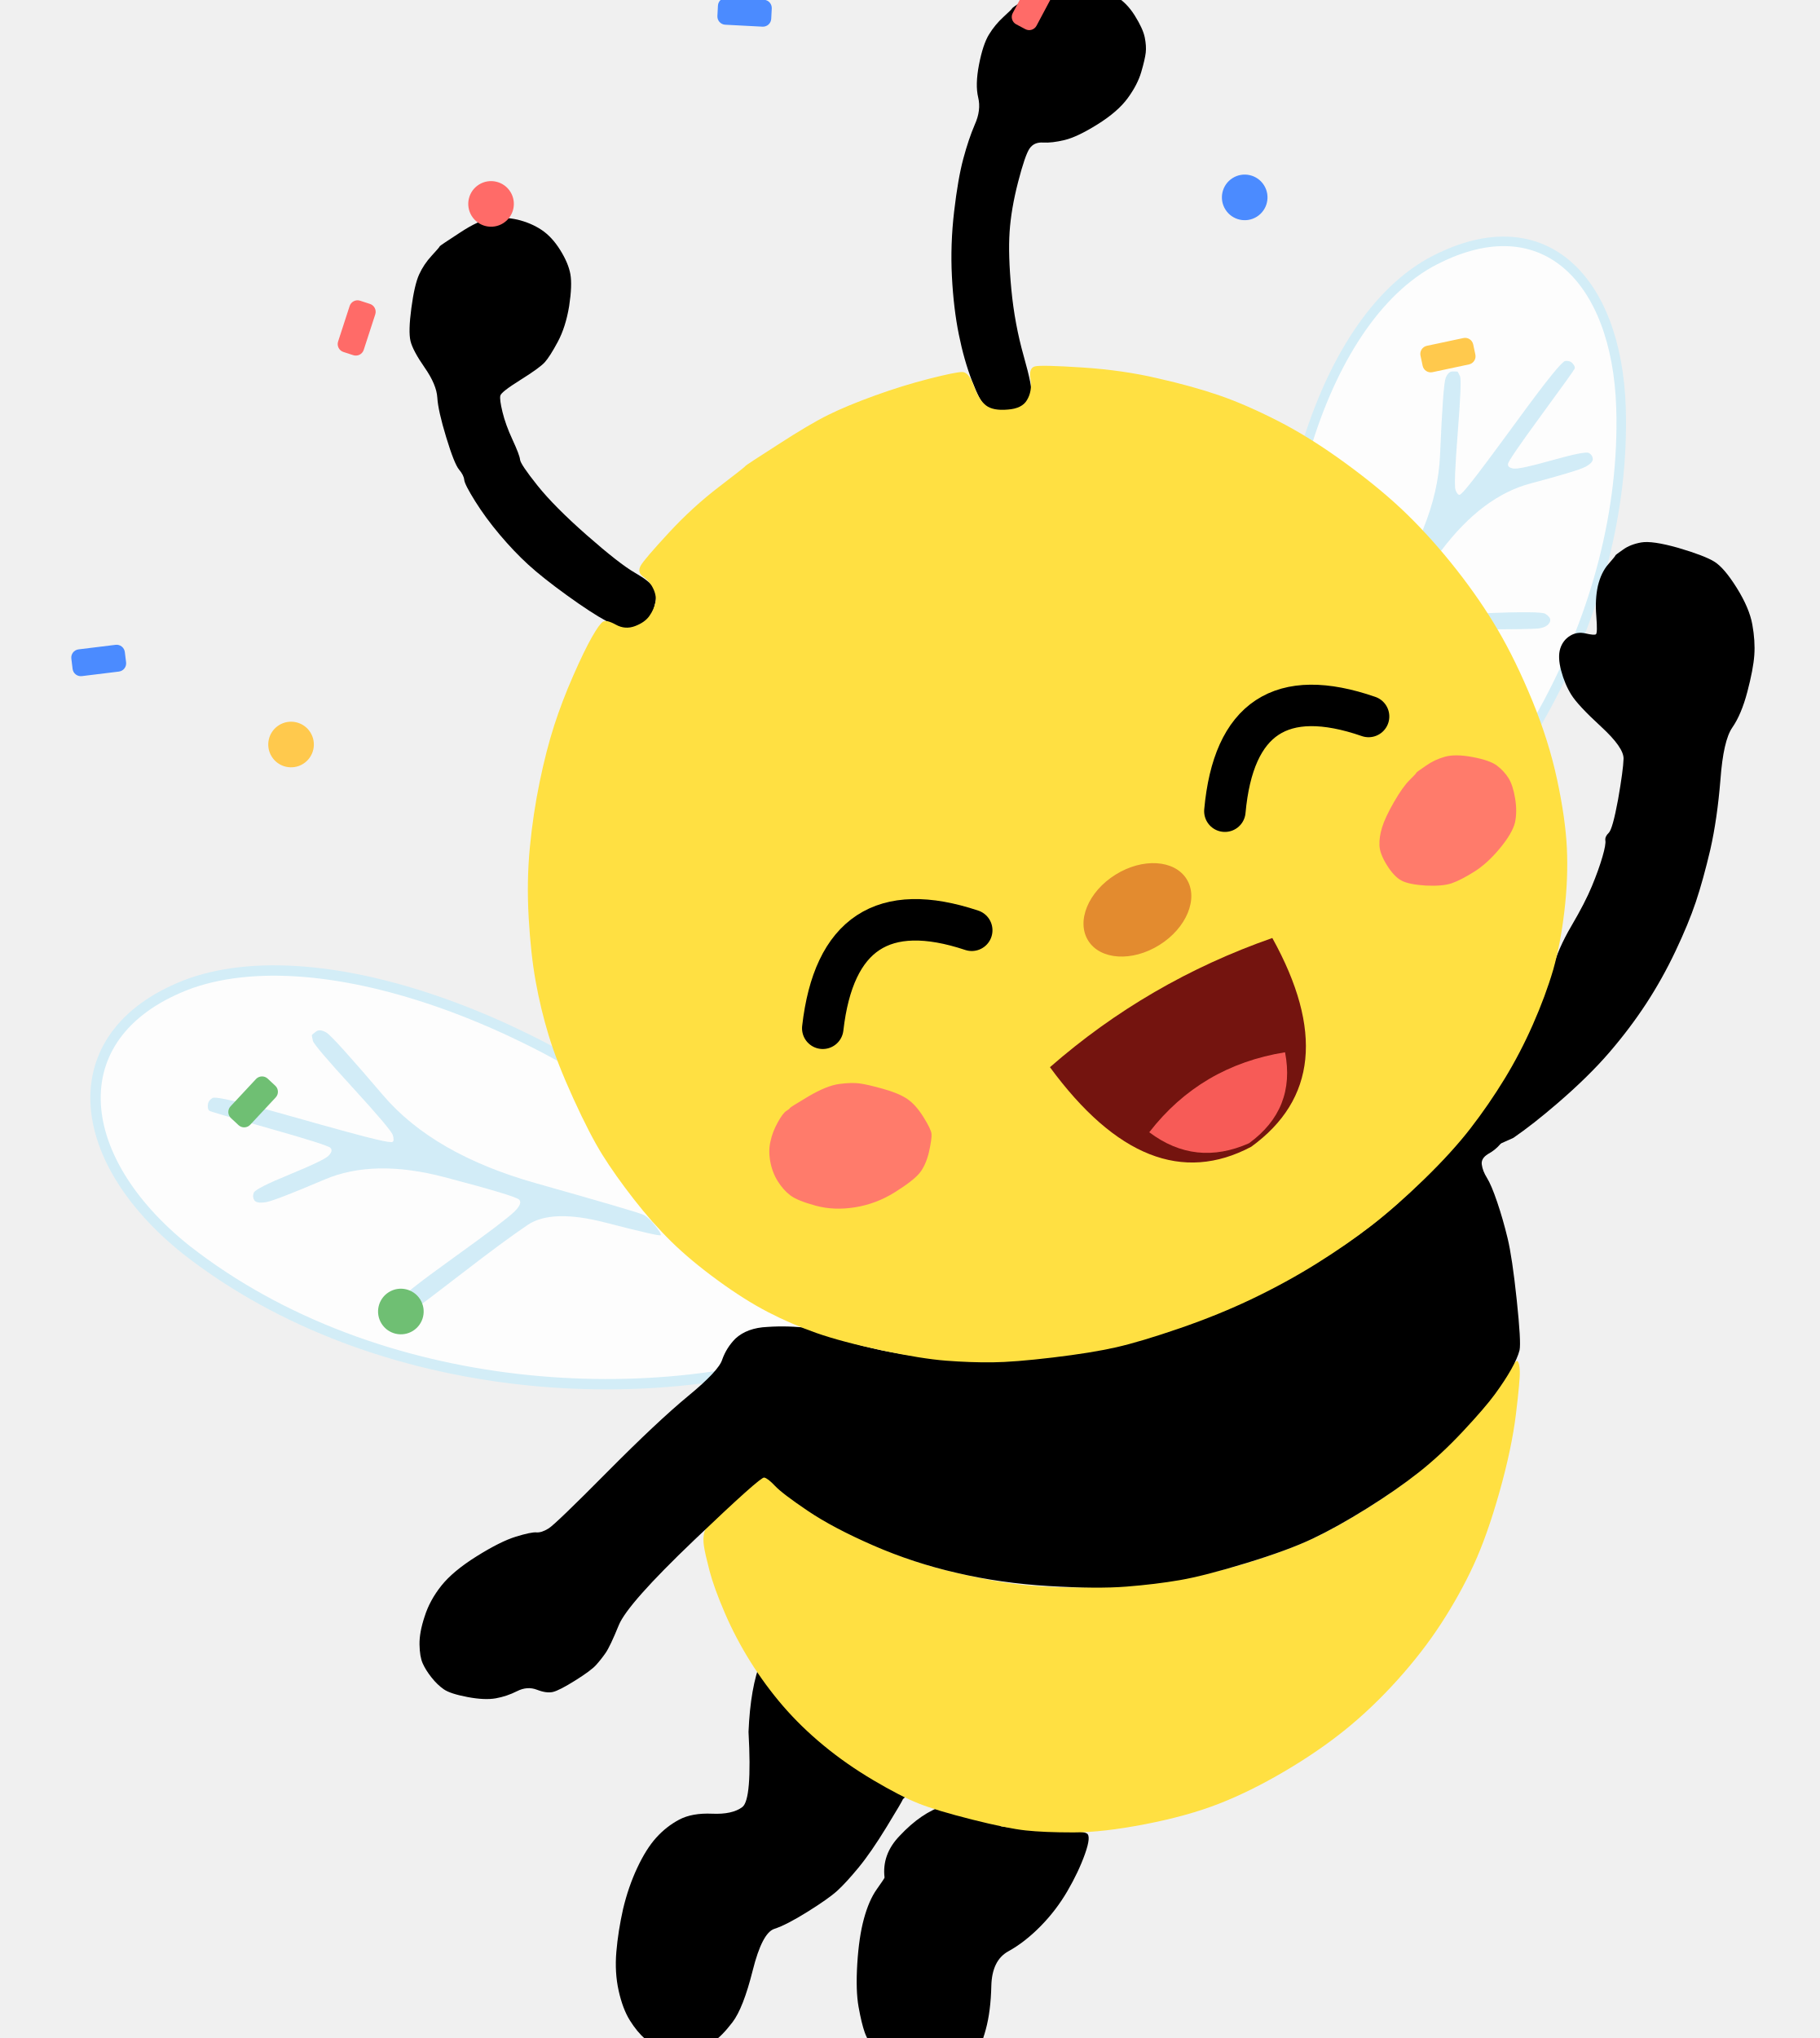
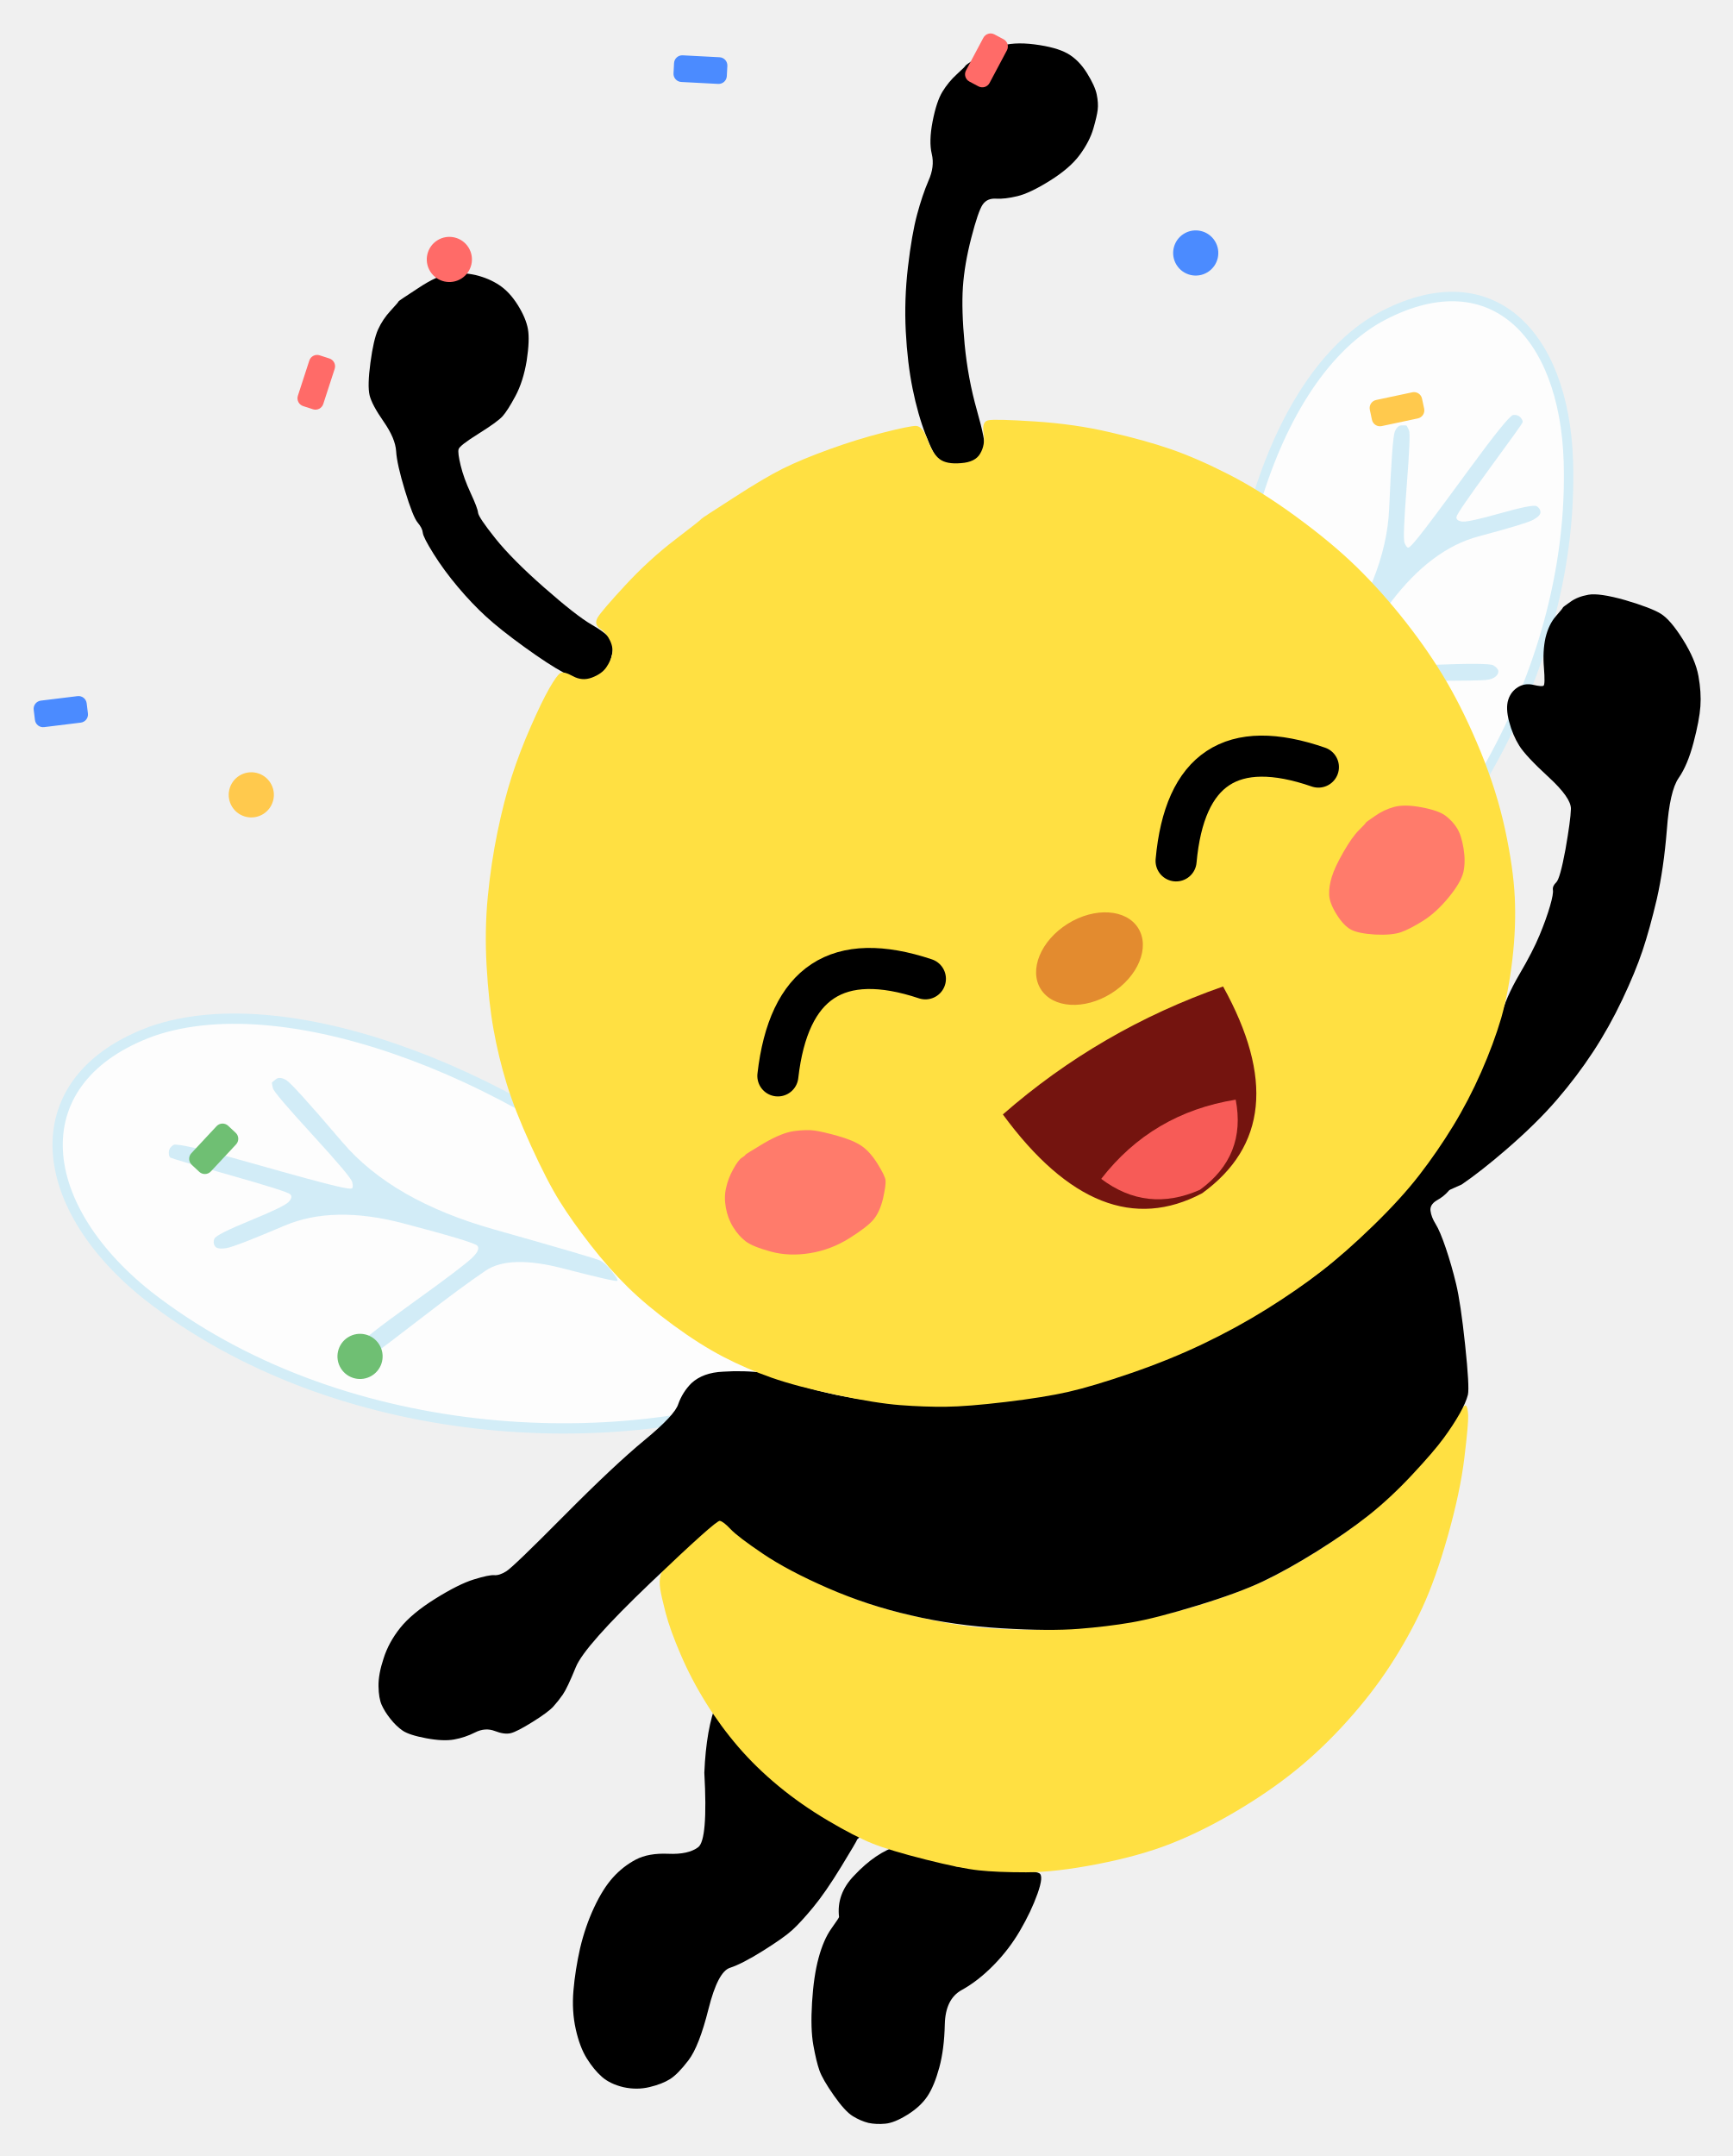
- <svg xmlns="http://www.w3.org/2000/svg" viewBox="128 122 878 983" fill="none" shape-rendering="geometricPrecision">
+ <svg xmlns="http://www.w3.org/2000/svg" viewBox="146 94 844 1050" fill="none" shape-rendering="geometricPrecision">
  <g id="cheer-bee-character" transform="rotate(-32 650 620)" stroke-linejoin="round" stroke-linecap="round">
    <g id="cheer-wing-left" data-pivot="431 640">
      <path d="M472 686 C380 668 268 590 228 480 C204 412 232 358 298 372 C368 388 442 490 468 588 C479 632 480 664 472 686 Z" fill="#FFFFFF" fill-opacity=".88" stroke="#D3EDF7" stroke-width="5" />
      <path d="M334.2 424.2 Q334.5 424 336.8 423.8 Q339 423.5 340.8 426.8 Q342.5 430 348 467 Q353.5 504 388 542 Q422.5 580 424 582.5 Q425.5 585 426 590 Q426.5 595 425.8 595.2 Q425 595.5 406.5 576 Q388 556.5 374 557 Q360 557.5 335 560 Q310 562.5 306.5 562.5 Q303 562.5 301.2 561.2 Q299.5 560 299.5 558.5 Q299.5 557 301.8 555.2 Q304 553.5 335 551.5 Q366 549.5 371.8 548.2 Q377.5 547 377 544.5 Q376.5 542 352.2 516.2 Q328 490.5 302.5 486.5 Q277 482.5 272.8 480.8 Q268.5 479 268.5 477 Q268.5 475 270.2 473.8 Q272 472.5 289.5 475.5 Q307 478.5 310.2 477.8 Q313.5 477 313 475 Q312.5 473 293 451.5 Q273.5 430 273 429 Q272.5 428 273.8 426.2 Q275 424.5 277.5 424.5 Q280 424.5 304.2 451.2 Q328.5 478 333.8 483.2 Q339 488.5 340 488.5 Q341 488.5 341.8 485.8 Q342.5 483 337.5 456 Q332.5 429 333.2 426.8 Q334 424.5 334.2 424.2 Z" fill="#CDEAF6" fill-opacity=".9" />
    </g>
    <g id="cheer-wing-right" data-pivot="916 662">
      <g transform="translate(-42 38) rotate(26 916 662) scale(0.92)">
        <path d="M888 706 C972 660 1046 560 1054 452 C1059 384 1024 340 962 366 C898 394 856 508 862 606 C865 652 874 686 888 706 Z" fill="#FFFFFF" fill-opacity=".88" stroke="#D3EDF7" stroke-width="5" />
        <g transform="translate(1305 0) scale(-1 1)">
          <path d="M334.2 424.2 Q334.5 424 336.8 423.8 Q339 423.5 340.8 426.8 Q342.5 430 348 467 Q353.5 504 388 542 Q422.5 580 424 582.5 Q425.5 585 426 590 Q426.5 595 425.8 595.2 Q425 595.5 406.5 576 Q388 556.5 374 557 Q360 557.5 335 560 Q310 562.5 306.5 562.5 Q303 562.5 301.2 561.2 Q299.5 560 299.5 558.5 Q299.5 557 301.8 555.2 Q304 553.5 335 551.5 Q366 549.5 371.8 548.2 Q377.5 547 377 544.5 Q376.5 542 352.2 516.2 Q328 490.5 302.5 486.5 Q277 482.5 272.8 480.8 Q268.5 479 268.5 477 Q268.5 475 270.2 473.8 Q272 472.5 289.5 475.5 Q307 478.5 310.2 477.8 Q313.5 477 313 475 Q312.5 473 293 451.5 Q273.5 430 273 429 Q272.5 428 273.8 426.2 Q275 424.5 277.5 424.5 Q280 424.5 304.2 451.2 Q328.5 478 333.8 483.2 Q339 488.5 340 488.5 Q341 488.5 341.8 485.8 Q342.5 483 337.5 456 Q332.5 429 333.2 426.8 Q334 424.5 334.2 424.2 Z" fill="#CDEAF6" fill-opacity=".9" />
        </g>
      </g>
    </g>
    <g id="cheer-leg-back" data-pivot="352 803">
      <path d="M372 788 Q362 789 360 800 Q359 813 362 826 Q365 840 370 853 Q374.5 864 379 873.5 Q383.5 882 384 885 Q384 887.5 380.8 887.8 Q380 888.5 367 895 Q354 901.5 345 904.5 Q336 907.5 330.5 908.5 Q325 909.5 313 909.5 Q301 909.5 295 908 Q289 906.5 275.5 919.5 Q262 932.5 254 935.5 Q246 938.5 241.5 938.5 Q237 938.5 231 936.5 Q225 934.5 220.2 929.8 Q215.5 925 214 920 Q212.5 915 212.5 908.5 Q212.5 902 215.5 893.5 Q218.5 885 224.5 877 Q230.5 869 238.2 861.2 Q246 853.5 254.5 848 Q263 842.5 270 840.5 Q277 838.5 284 839 Q291 839.5 299 845 Q307 850.5 313 850 Q319 849.5 334.8 820.8 Q347 803 358 795 Q364 790 372 788 Z" fill="#000000" />
    </g>
    <g id="cheer-antenna-left" data-pivot="574 334">
      <path d="M588.2 134.2 Q588.5 134 599.8 133.8 Q611 133.5 616.5 136 Q622 138.5 626.8 143.2 Q631.5 148 634 153.5 Q636.5 159 636.5 166.5 Q636.5 174 634.5 179 Q632.5 184 625.8 191.8 Q619 199.5 612 203.5 Q605 207.5 601.5 208.5 Q598 209.5 587 209.5 Q576 209.5 574.8 210.8 Q573.5 212 571.5 218 Q569.5 224 568.5 232 Q567.5 240 566.5 242 Q565.5 244 567 257 Q568.5 270 574.5 290 Q580.5 310 584.5 317.5 Q588.5 325 588.5 328.5 Q588.5 332 585.2 335.2 Q582 338.5 579.5 339.5 Q577 340.5 573.5 340.5 Q570 340.5 567.2 338.8 Q564.5 337 560.5 330 Q556.5 323 551 309.5 Q545.5 296 543 287 Q540.5 278 539 267.5 Q537.5 257 537.5 247.5 Q537.5 238 538.5 236 Q539.5 234 539 230.5 Q538.5 227 542 214 Q545.5 201 548.5 195.5 Q551.5 190 551 180 Q550.5 170 552 165.5 Q553.5 161 560.8 152.2 Q568 143.5 572.5 140.5 Q577 137.5 582.5 136 Q588 134.5 588.2 134.2 Z" fill="#000000" />
    </g>
    <g id="cheer-antenna-right" data-pivot="787 342">
      <path d="M883.2 183.2 Q883.5 183 889.2 182.8 Q895 182.5 902 184 Q909 185.5 917.2 192.2 Q925.5 199 928.5 204.5 Q931.5 210 931.5 217.5 Q931.5 225 930 229 Q928.5 233 926.5 235.5 Q924.5 238 919.8 242.2 Q915 246.5 907.5 249.5 Q900 252.5 888.5 252.5 Q877 252.5 871 250.5 Q865 248.5 861.5 246 Q858 243.5 854.5 245 Q851 246.5 841.2 255.8 Q831.5 265 825 274 Q818.5 283 811 298 Q803.5 313 799 328.5 Q794.5 344 792.2 346.2 Q790 348.5 787 349 Q784 349.5 780 348 Q776 346.5 773.8 344.2 Q771.5 342 770.5 339 Q769.5 336 771.5 325.5 Q773.5 315 778 303 Q782.5 291 790 277.5 Q797.5 264 807.5 251.5 Q817.5 239 824.8 232.2 Q832 225.5 838.2 221.2 Q844.5 217 846.5 211 Q848.5 205 855.2 197.8 Q862 190.5 867 188 Q872 185.5 877.5 184.5 Q883 183.5 883.2 183.2 Z" fill="#000000" />
    </g>
    <g id="cheer-leg-front" data-pivot="414 932">
      <path d="M353.2 915.2 Q358 905 370 902 Q385 898 396 901 Q404 903 410 910 Q414 916 414 924 Q425 933.5 435.5 940 Q446 946.5 447.2 948.8 Q448.5 951 441.2 956.8 Q434 962.5 424.5 967.5 Q415 972.5 404.5 975 Q394 977.5 385 977 Q376 976.5 369.2 986.8 Q362.5 997 355.8 1003.2 Q349 1009.5 343.5 1012 Q338 1014.5 330.5 1014.5 Q323 1014.5 319 1012.5 Q315 1010.5 312.2 1007.8 Q309.5 1005 307.5 1001 Q305.5 997 305 987.5 Q304.5 978 305.5 973.5 Q306.5 969 309.5 961.5 Q312.5 954 320 943.5 Q327.5 933 334.2 926.8 Q341 920.5 347 918 Q353 915.5 353.2 915.2 Z" fill="#000000" />
    </g>
    <g id="cheer-body">
      <path d="M400.2 720.2 Q400.5 720 403.2 719.8 Q406 719.5 406.8 720.2 Q407.5 721 410 730 Q412.5 739 418.5 751 Q424.5 763 435.5 779 Q446.5 795 460.8 809.2 Q475 823.5 485.5 831.5 Q496 839.5 506.5 846 Q517 852.5 531 859.5 Q545 866.5 558 871.5 Q571 876.5 587 880.5 Q603 884.5 615 886 Q627 887.5 645 887.5 Q663 887.5 678 885.5 Q693 883.5 709.5 878.5 Q726 873.5 735 869 Q744 864.5 744.2 865.8 Q744.5 867 742.5 870.5 Q740.5 874 730 887 Q719.5 900 703.2 914.8 Q687 929.5 674 938 Q661 946.5 646 953.5 Q631 960.5 613.5 965.5 Q596 970.5 579.5 972.5 Q563 974.5 544 974 Q525 973.5 509 970.5 Q493 967.5 473.5 960 Q454 952.5 442 945 Q430 937.5 423 932 Q416 926.5 403.8 913.8 Q391.5 901 386 893.5 Q380.5 886 373.5 872.5 Q366.5 859 362 845.5 Q357.5 832 355.5 819 Q353.5 806 353.5 792.5 Q353.5 779 355.5 766 Q357.5 753 360 745 Q362.5 737 364 733.5 Q365.5 730 367.8 727.8 Q370 725.5 385 723 Q400 720.5 400.2 720.2 Z" fill="#FFE042" />
      <path d="M800 751 Q806 761 799 769 Q793 774 785 773.5 Q781 773.5 779.8 776.2 Q778.5 779 778.5 783 Q778.5 787 776.5 795.5 Q774.5 804 771.5 813 Q768.5 822 759.5 840.5 Q750.5 859 747.8 861.8 Q745 864.5 739.5 867.5 Q734 870.5 726.5 873.5 Q719 876.5 704 880.5 Q689 884.5 675.5 886 Q662 887.5 645 887.5 Q628 887.5 615 886 Q602 884.5 581.5 879 Q561 873.5 550 869 Q539 864.5 526.5 858 Q514 851.5 495 838 Q476 824.5 460.8 809.2 Q445.5 794 433.5 776.5 Q421.5 759 415.5 745.5 Q409.5 732 408.5 727 Q407.5 722 406.2 720.8 Q405 719.5 361.5 728.5 Q318 737.5 309 744 Q300 750.5 296.5 752 Q293 753.5 289.5 754.5 Q286 755.5 277 755.5 Q268 755.5 265 754.5 Q262 753.5 259 749.5 Q256 745.5 250.5 745 Q245 744.5 240 742.5 Q235 740.5 228.8 734.8 Q222.5 729 221 725.5 Q219.5 722 219 717.5 Q218.5 713 219 709.5 Q219.5 706 222.5 701 Q225.5 696 231.8 690.8 Q238 685.5 246.5 682.5 Q255 679.5 268.5 679.5 Q282 679.5 289.5 681.5 Q297 683.5 299 685 Q301 686.5 305 686.5 Q309 686.5 343 678.5 Q377 670.5 396 668 Q415 665.5 419.2 661.8 Q424 658 430 656.6 Q437.5 655.2 446 660 Q455 664.8 462.8 671.2 Q473.5 686 486.8 698.8 Q500 711.5 517 723 Q534 734.5 553.5 744 Q573 753.5 594.5 760 Q616 766.5 637 770 Q658 773.5 681.5 774 Q705 774.5 722 772.5 Q739 770.5 759 765.5 Q779 760.5 800 751 Z" fill="#000000" />
      <g id="cheer-arm-wave" data-pivot="800 762">
        <path d="M786 757 L800 751 Q821 741.5 836 731.5 Q851 721.5 858.5 714.5 Q866 707.5 877.5 701.5 Q889 695.5 896 690.5 Q903 685.5 907.8 681.2 Q912.5 677 913.2 675.2 Q914 673.5 916.5 673 Q919 672.5 928.8 661.8 Q938.5 651 941.5 646.5 Q944.5 642 940.5 627.5 Q936.5 613 936.5 607 Q936.5 601 938.5 594.5 Q940.5 588 943.8 585.2 Q947 582.5 951 582.5 Q955 582.5 958 585.5 Q961 588.5 962 588.5 Q963 588.5 966.8 581.2 Q970.5 574 975.2 569.2 Q980 564.5 985 563 Q990 561.5 990.2 561.2 Q990.5 561 994.8 560.8 Q999 560.5 1004 562.5 Q1009 564.5 1017.8 574.2 Q1026.5 584 1029 589 Q1031.5 594 1031.5 605.5 Q1031.5 617 1028.5 624.5 Q1025.5 632 1021.5 637.5 Q1017.5 643 1009.2 650.8 Q1001 658.5 994 661.5 Q987 664.5 975.8 679.8 Q964.5 695 953.8 705.8 Q943 716.5 934.5 723.5 Q926 730.5 913.5 738.5 Q901 746.5 888 752.5 Q875 758.5 860.5 763 Q846 767.5 826.5 770.5 Q810.9 772.9 799.5 773.38 L786 771.5 Z" fill="#000000" />
      </g>
      <path d="M657.2 302.2 Q657.5 302 675.8 301.8 Q694 301.5 704 302.5 Q714 303.5 728 306.5 Q742 309.5 754.5 313.5 Q767 317.5 769.8 319.2 Q772.5 321 771 328 Q769.5 335 771 339 Q772.5 343 778.8 346.2 Q785 349.5 789.2 347.2 Q793.5 345 795.8 339.8 Q798 334.5 801 335.5 Q804 336.5 820 348 Q836 359.5 848.2 371.8 Q860.5 384 869 394.5 Q877.5 405 886.5 420 Q895.5 435 903.5 455 Q911.5 475 915.5 491.5 Q919.5 508 921.5 526.5 Q923.5 545 923 562 Q922.5 579 919 599.5 Q915.5 620 909 638 Q902.5 656 895.5 668.5 Q888.5 681 878.5 693.5 Q868.5 706 858.8 714.8 Q849 723.5 836.5 732 Q824 740.5 811 747 Q798 753.5 784.5 758.5 Q771 763.5 752.5 767.5 Q734 771.5 719 773 Q704 774.5 687 774.5 Q670 774.5 652 772.5 Q634 770.5 614.5 766 Q595 761.5 583.5 757.5 Q572 753.5 555 745.5 Q538 737.5 529 732 Q520 726.5 510.5 719.5 Q501 712.5 486.8 698.8 Q472.5 685 464.5 675 Q456.5 665 450 654 Q443.5 643 437.5 628 Q431.5 613 428.5 600.5 Q425.5 588 424 573.5 Q422.5 559 422.5 547.5 Q422.5 536 425 517 Q427.5 498 431 485 Q434.5 472 439.5 459.5 Q444.5 447 453 431.5 Q461.5 416 471.5 403 Q481.5 390 492.2 378.8 Q503 367.5 512.5 359.5 Q522 351.5 533 344 Q544 336.5 550.5 333 Q557 329.5 559 329.5 Q561 329.5 563.5 334 Q566 338.5 571 339.5 Q576 340.5 579.5 339 Q583 337.5 585.2 335.2 Q587.5 333 588 329 Q588.5 325 587 321.5 Q585.5 318 588.8 316.2 Q592 314.5 608.5 310 Q625 305.5 641 304 Q657 302.5 657.2 302.2 Z" fill="#FFE042" />
      <path d="M511.2 576.2 Q511.5 576 521.8 576.2 Q532 576.5 537.5 579 Q543 581.5 546 584 Q549 586.5 554.2 592.2 Q559.5 598 561.5 602.5 Q563.5 607 563.5 614 Q563.5 621 562.5 623 Q561.5 625 556.8 629.8 Q552 634.5 547.5 636 Q543 637.5 532.5 637.5 Q522 637.5 512.5 633.5 Q503 629.5 496.8 622.8 Q490.5 616 489 612 Q487.5 608 487.5 603 Q487.5 598 489.5 593 Q491.5 588 494.8 584.8 Q498 581.5 502.5 579 Q507 576.5 509 576.5 Q511 576.5 511.2 576.2 Z" fill="#FF7B6B" />
      <path d="M853.2 599.2 Q853.5 599 858.8 598.8 Q864 598.5 869 600 Q874 601.5 880.2 607.2 Q886.5 613 888 617 Q889.5 621 889.5 625 Q889.5 629 887 635 Q884.5 641 880.8 644.8 Q877 648.5 868 651.5 Q859 654.5 851.5 654.5 Q844 654.5 839.5 653.5 Q835 652.5 828.2 647.8 Q821.5 643 819.5 639.5 Q817.5 636 817.5 629.5 Q817.5 623 819.5 619.5 Q821.5 616 825.2 612.8 Q829 609.5 836.5 605.5 Q844 601.5 848.5 600.5 Q853 599.5 853.2 599.2 Z" fill="#FF7B6B" />
      <ellipse cx="704" cy="584" rx="28" ry="20" fill="#E38B2F" />
    </g>
    <path d="M545 552 Q588 498 631 550" stroke="#000000" stroke-width="20" stroke-linecap="round" fill="none" />
    <path d="M765 566 Q806 512 848 564" stroke="#000000" stroke-width="20" stroke-linecap="round" fill="none" />
    <path d="M628 626 Q690 616 752 630 Q748 706 690 710 Q634 706 628 626 Z" fill="#74140F" />
    <path d="M652 678 Q690 664 728 680 Q718 706 690 708 Q662 704 652 678 Z" fill="#F75B57" />
    <rect x="330" y="210" width="26" height="13" rx="4" transform="rotate(25 343 216)" fill="#4B8BFF" />
    <rect x="880" y="180" width="26" height="13" rx="4" transform="rotate(-30 893 186)" fill="#FF6B68" />
    <rect x="280" y="430" width="26" height="13" rx="4" transform="rotate(-15 293 436)" fill="#6FBF73" />
    <rect x="960" y="430" width="26" height="13" rx="4" transform="rotate(20 973 436)" fill="#FFC94D" />
    <rect x="520" y="140" width="26" height="13" rx="4" transform="rotate(-40 533 146)" fill="#FF6B68" />
    <rect x="760" y="110" width="26" height="13" rx="4" transform="rotate(35 773 116)" fill="#4B8BFF" />
    <circle cx="400" cy="300" r="11" fill="#FFC94D" />
    <circle cx="930" cy="320" r="11" fill="#4B8BFF" />
    <circle cx="620" cy="130" r="11" fill="#FF6B68" />
    <circle cx="300" cy="560" r="11" fill="#6FBF73" />
  </g>
</svg>
